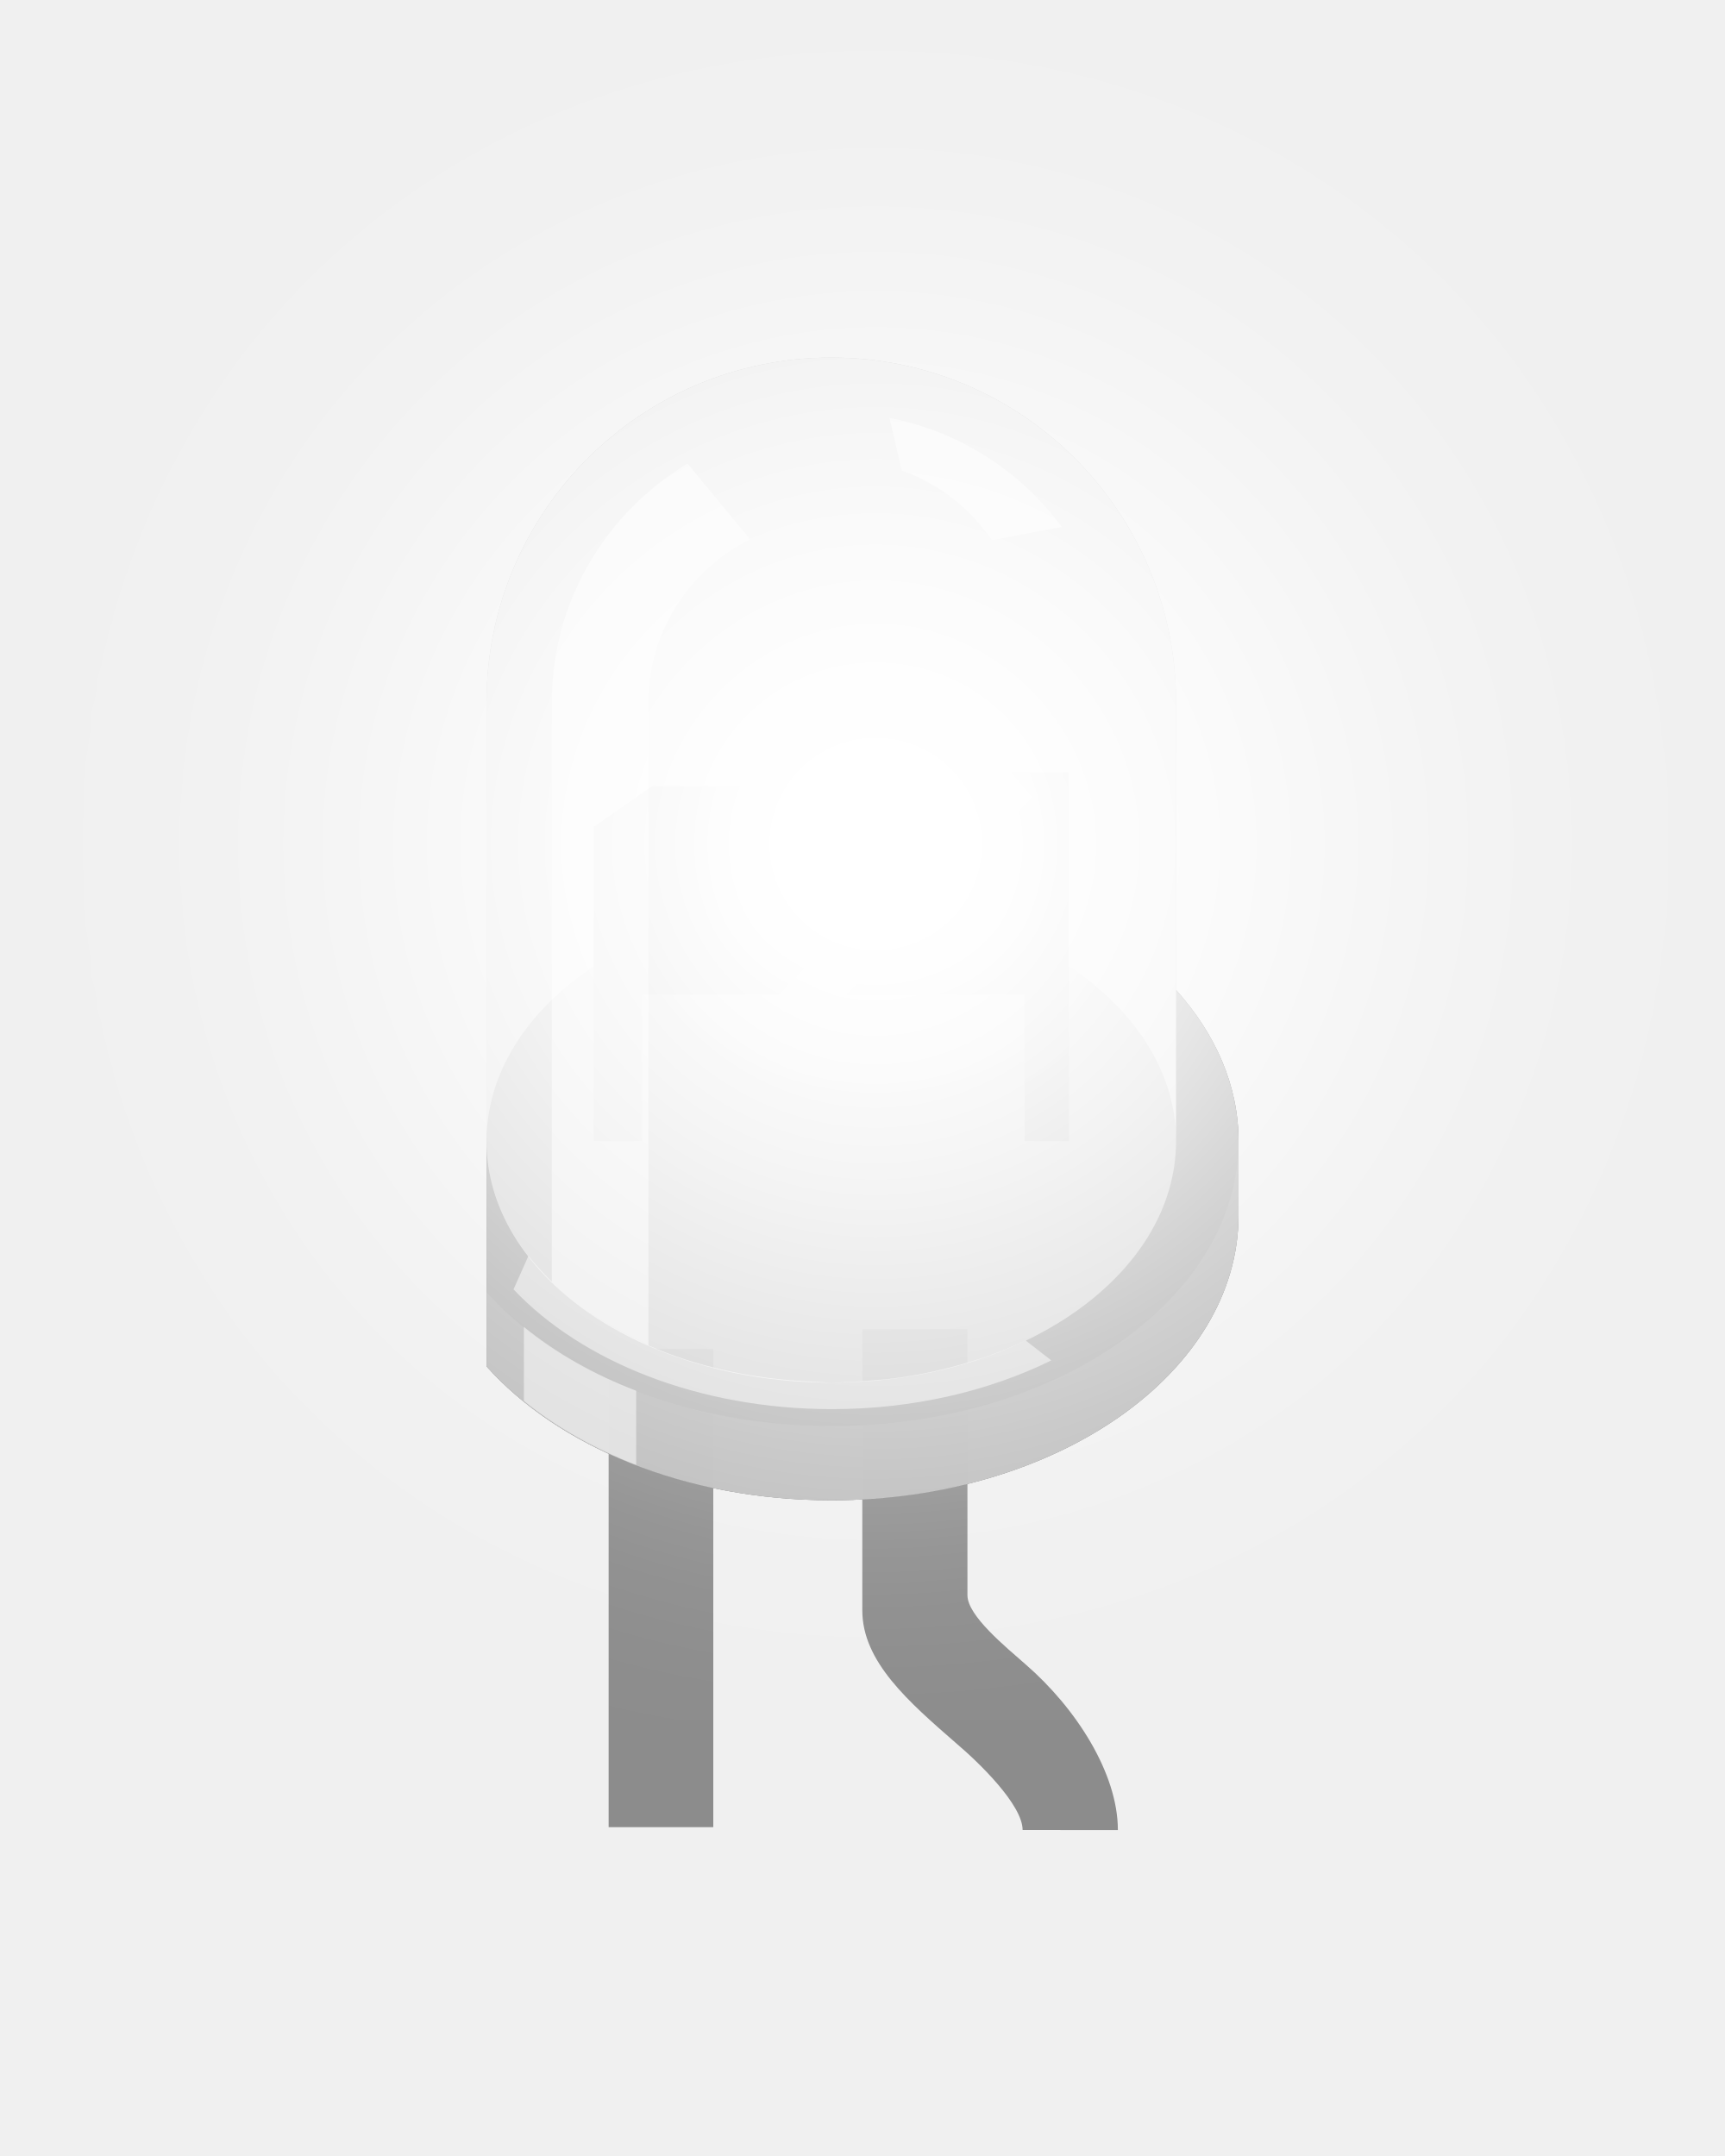
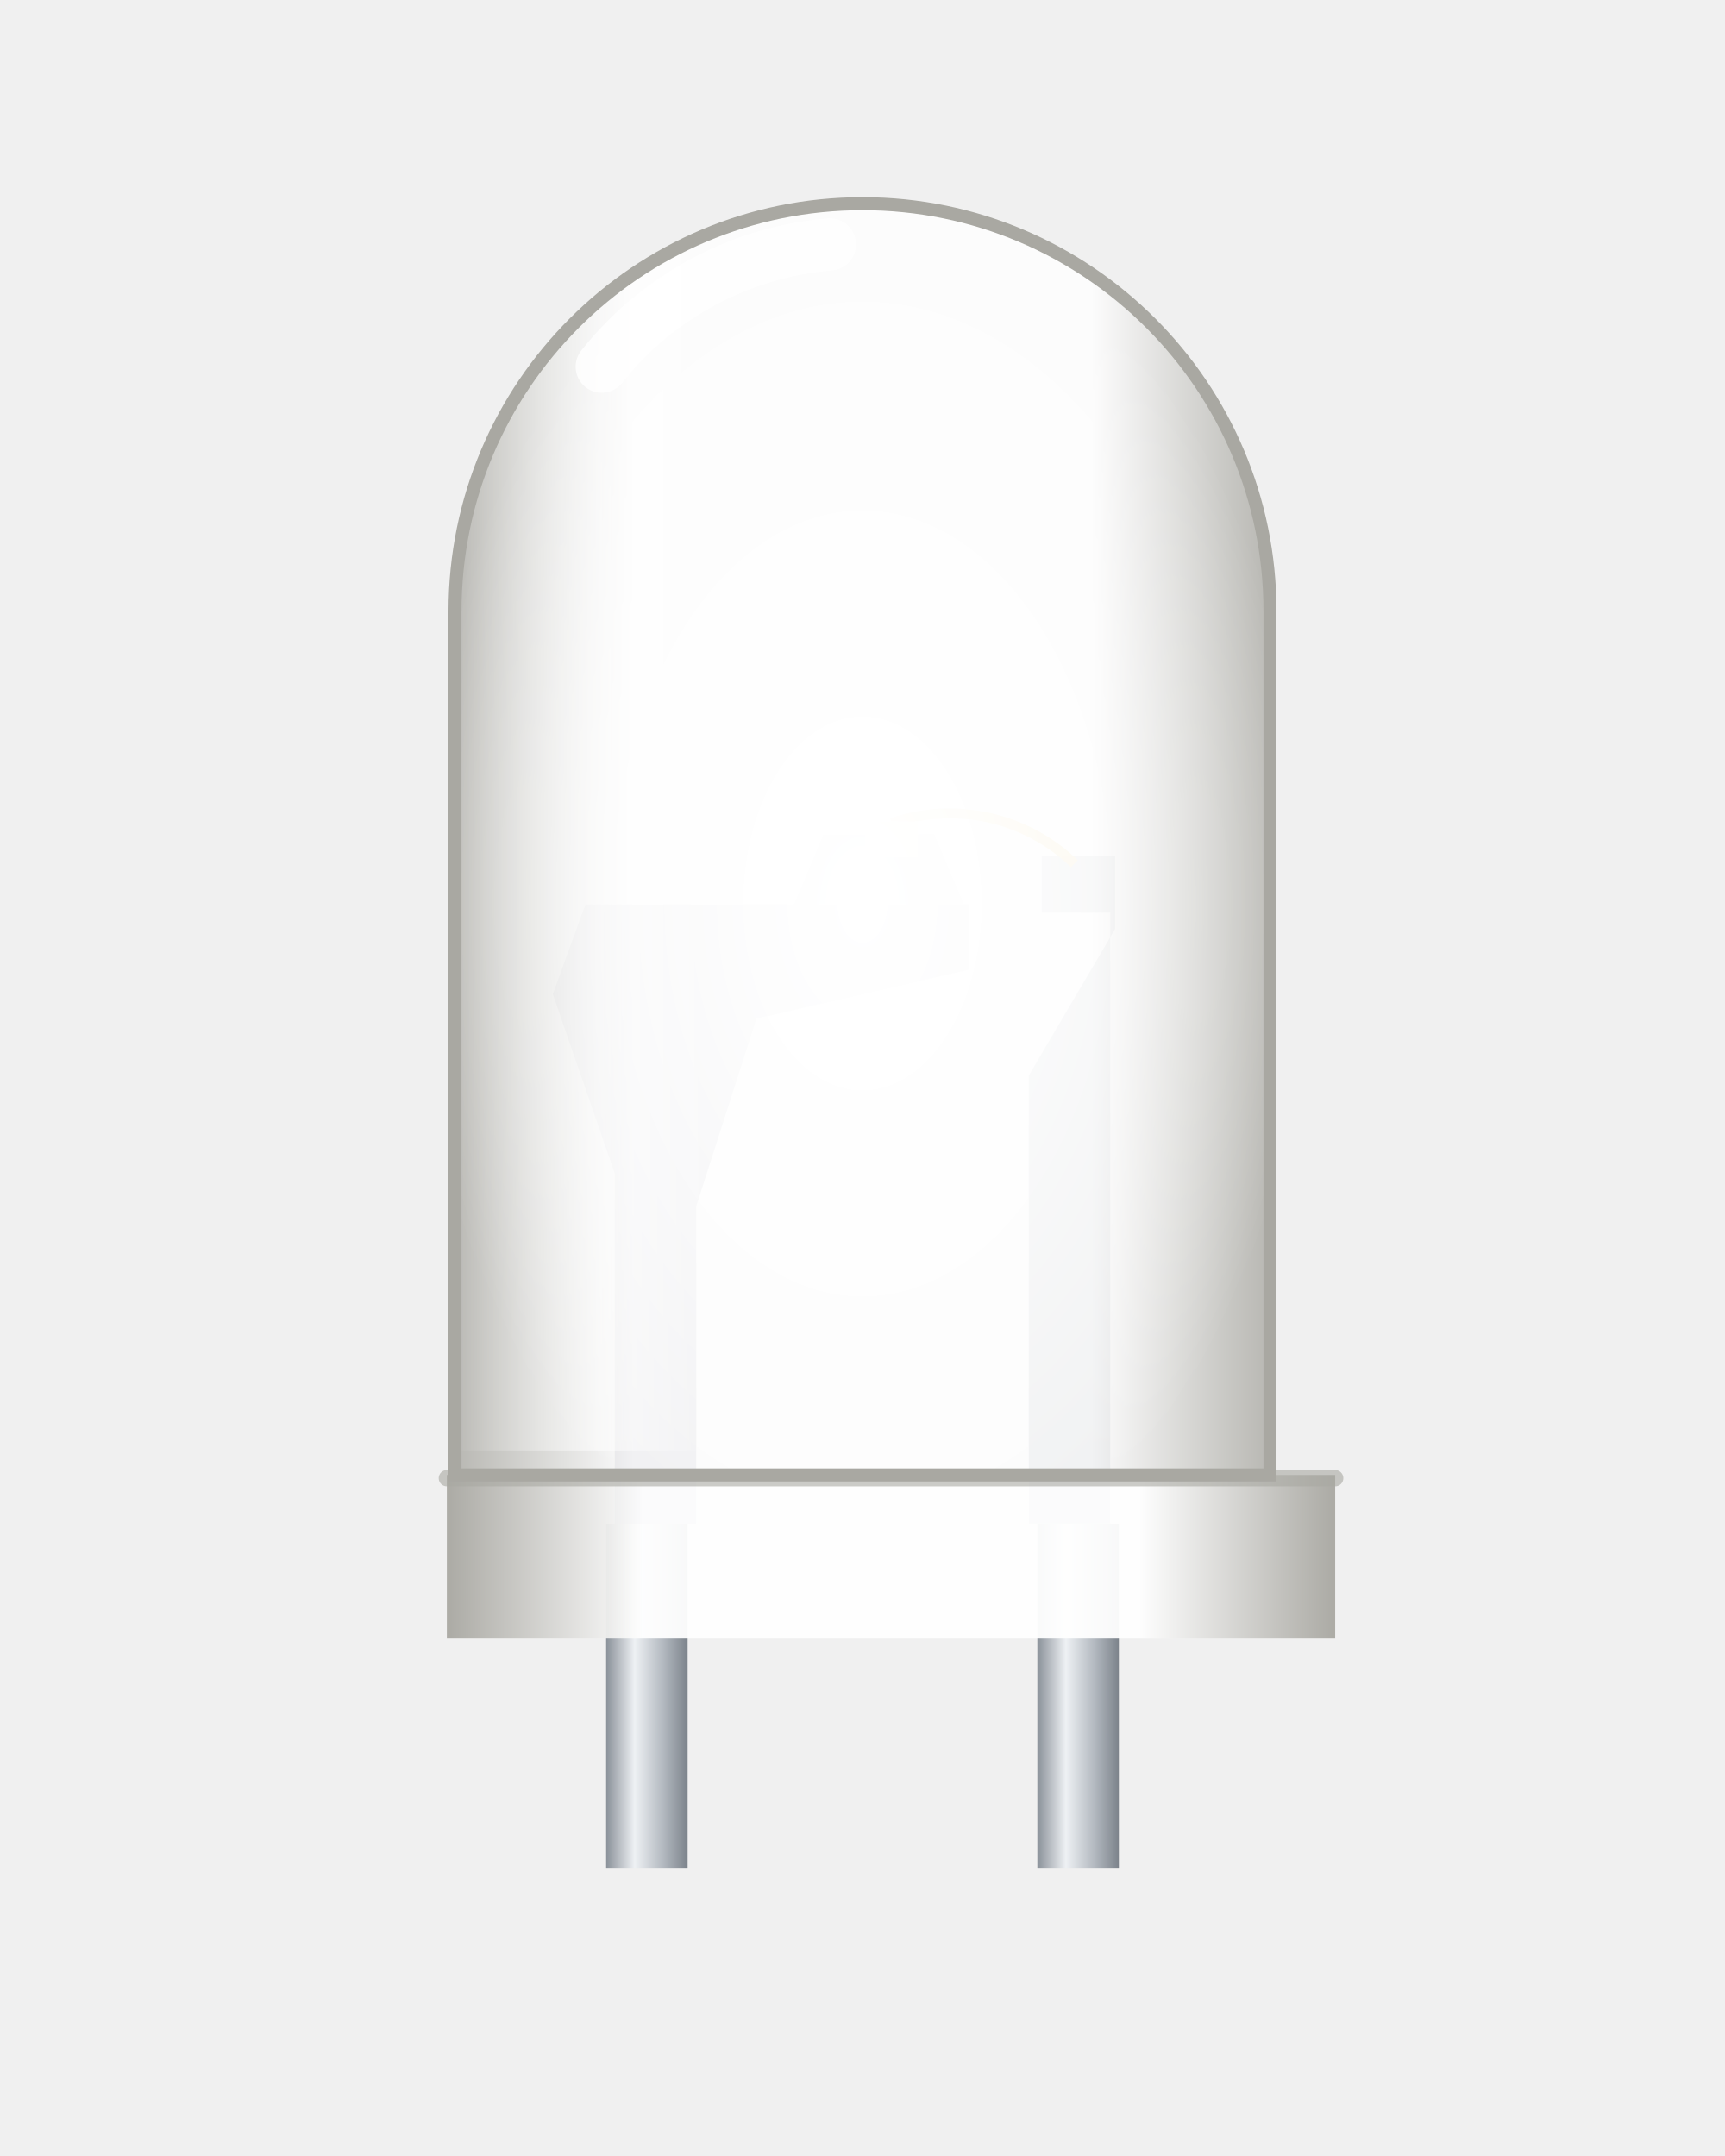
- <svg xmlns="http://www.w3.org/2000/svg" width="40" height="50" version="1.2" viewBox="-10 -5 35.456 39.618" transform="scale(1 1)">
-   <filter id="light1" x="-0.8" y="-0.8" height="2.2" width="2.8">
-     <feGaussianBlur stdDeviation="2" />
-   </filter>
-   <filter id="light2" x="-0.8" y="-0.8" height="2.2" width="2.8">
-     <feGaussianBlur stdDeviation="4" />
-   </filter>
-   <rect x="2.51" y="20.382" width="2.151" height="9.827" fill="#8c8c8c" />
-   <path d="m12.977 30.269c0-1.174-0.868-2.513-1.892-3.402-0.416-0.367-1.2-1.002-1.2-1.425v-5.471h-2.161v5.78c0 1.058 0.948 1.879 1.946 2.748 0.444 0.376 1.349 1.25 1.349 1.769" fill="#8c8c8c" />
-   <path d="m14.173 13.001v-5.913c0-3.913-3.168-7.088-7.085-7.088-3.913 0-7.088 3.169-7.088 7.088v13.649c1.474 1.651 4.097 2.753 7.088 2.753 4.62 0 8.369-2.618 8.369-5.859v-1.524c-7.4e-4 -1.143-0.474-2.204-1.283-3.106z" opacity=".3" />
-   <path d="m14.173 13.001v-5.913c0-3.913-3.168-7.088-7.085-7.088-3.913 0-7.088 3.169-7.088 7.088v13.649c1.474 1.651 4.097 2.753 7.088 2.753 4.62 0 8.369-2.618 8.369-5.859v-1.524c-7.4e-4 -1.143-0.474-2.204-1.283-3.106z" fill="#e6e6e6" opacity=".5" />
-   <path d="m14.173 13.001v3.105c0 2.739-3.166 4.965-7.085 4.965-3.913 2e-5 -7.088-2.219-7.088-4.965v4.63c1.474 1.652 4.097 2.753 7.088 2.753 4.62 0 8.369-2.618 8.369-5.859l-4e-5 -1.524c-7e-4 -1.142-0.474-2.203-1.283-3.105z" fill="#d1d1d1" opacity=".9" />
-   <g>
-     <path d="m14.173 13.001v3.105c0 2.739-3.166 4.965-7.085 4.965-3.913 2e-5 -7.088-2.219-7.088-4.965v4.63c1.474 1.652 4.097 2.753 7.088 2.753 4.62 0 8.369-2.618 8.369-5.859l-4e-5 -1.524c-7e-4 -1.142-0.474-2.203-1.283-3.105z" opacity=".7" />
-     <path d="m14.173 13.001v3.105c0 2.739-3.166 4.965-7.085 4.965-3.913 2e-5 -7.088-2.219-7.088-4.965v3.105c1.474 1.65 4.097 2.753 7.088 2.753 4.62 0 8.369-2.618 8.369-5.859-7.4e-4 -1.141-0.474-2.203-1.283-3.105z" opacity=".25" />
-     <ellipse cx="7.088" cy="16.106" rx="7.087" ry="4.961" opacity=".25" />
-   </g>
-   <polygon points="2.203 16.107 3.196 16.107 3.196 13.095 6.016 13.095 10.012 8.805 3.407 8.805 2.203 9.648" fill="#666666" />
-   <polygon points="11.215 9.034 7.412 13.095 11.06 13.095 11.06 16.107 11.974 16.107 11.974 8.524 10.778 8.524" fill="#666666" />
-   <path d="m14.173 13.001v-5.913c0-3.913-3.168-7.088-7.085-7.088-3.913 0-7.088 3.169-7.088 7.088v13.649c1.474 1.651 4.097 2.753 7.088 2.753 4.62 0 8.369-2.618 8.369-5.859v-1.524c-7.4e-4 -1.143-0.474-2.204-1.283-3.106z" opacity=".65" fill="white" />
-   <g fill="#ffffff">
-     <path d="m10.388 3.754 1.436-0.274c-0.842-1.132-2.082-1.958-3.542-2.239l0.254 1.081c0.764 0.271 1.407 0.78 1.851 1.431z" opacity=".5" />
-     <path d="m0.768 19.926v1.52c0.649 0.529 1.433 0.976 2.308 1.317v-1.525c-0.878-0.336-1.657-0.782-2.308-1.312z" opacity=".5" />
-     <path d="m11.073 20.21c-0.256 0.122-0.53 0.23-0.806 0.33-0.058 0.019-0.117 0.04-0.178 0.058-0.564 0.179-1.161 0.319-1.795 0.395-0.075 0.009-0.151 0.019-0.225 0.019-0.32 0.03-0.644 0.058-0.971 0.058-0.148 0-0.307-0.015-0.472-0.024-1.2-0.057-2.331-0.315-3.298-0.739l-2e-5 -8.389v-4.825c0-1.471 0.848-2.729 2.074-3.349l-0.022-0.053-1.248-1.512c-1.67 1.003-2.79 2.822-2.79 4.912v11.905c-0.05-0.05-0.308-0.309-0.48-0.53l-0.307 0.688c1.401 1.482 3.809 2.462 6.543 2.462 1.68 0 3.237-0.374 4.511-1.002l-0.527-0.409-0.01 0.007z" opacity=".5" />
-   </g>
-   <g class="light" style="display: ">
-     <ellipse cx="8" cy="10" rx="10" ry="10" filter="url(#light2)" fill="#ffffff" style="opacity: 1" />
-     <ellipse cx="8" cy="10" rx="2" ry="2" fill="white" filter="url(#light1)" />
-     <ellipse cx="8" cy="10" rx="3" ry="3" fill="white" filter="url(#light1)" style="opacity: 1" />
-   </g>
+ <svg xmlns="http://www.w3.org/2000/svg" version="1.1" width="40px" height="50px" viewBox="0 0 40 50">
+   <defs>
+     <linearGradient id="luz" x1="0" y1="0" x2="0" y2="1">
+       <stop offset="0" stop-color="#ffffff" stop-opacity="0.16" />
+       <stop offset="0.45" stop-color="#ffffff" stop-opacity="0" />
+       <stop offset="1" stop-color="#000000" stop-opacity="0.22" />
+     </linearGradient>
+     <linearGradient id="metal" x1="0" y1="0" x2="0" y2="1">
+       <stop offset="0" stop-color="#f4f6f8" />
+       <stop offset="0.5" stop-color="#b9bfc6" />
+       <stop offset="1" stop-color="#868d95" />
+     </linearGradient>
+     <linearGradient id="metal-h" x1="0" y1="0" x2="1" y2="0">
+       <stop offset="0" stop-color="#8a9199" />
+       <stop offset="0.35" stop-color="#eef1f4" />
+       <stop offset="0.7" stop-color="#b3b9c0" />
+       <stop offset="1" stop-color="#7c838b" />
+     </linearGradient>
+     <radialGradient id="lata" cx="0.4" cy="0.38" r="0.66">
+       <stop offset="0" stop-color="#f6f8fa" />
+       <stop offset="0.6" stop-color="#c3c9cf" />
+       <stop offset="1" stop-color="#8c939b" />
+     </radialGradient>
+     <linearGradient id="plastico" x1="0" y1="0" x2="0" y2="1">
+       <stop offset="0" stop-color="#3a3c40" />
+       <stop offset="1" stop-color="#16171a" />
+     </linearGradient>
+     <linearGradient id="ouro" x1="0" y1="0" x2="0" y2="1">
+       <stop offset="0" stop-color="#f4dc8c" />
+       <stop offset="1" stop-color="#b88a2c" />
+     </linearGradient>
+     <linearGradient id="epoxi" x1="0" y1="0" x2="1" y2="0">
+       <stop offset="0" stop-color="#a9a8a2" />
+       <stop offset="0.22" stop-color="#ffffff" />
+       <stop offset="0.5" stop-color="#ffffff" />
+       <stop offset="0.78" stop-color="#ffffff" />
+       <stop offset="1" stop-color="#a9a8a2" />
+     </linearGradient>
+     <linearGradient id="reflexo" x1="0" y1="0" x2="1" y2="0">
+       <stop offset="0" stop-color="#ffffff" stop-opacity="0" />
+       <stop offset="0.18" stop-color="#ffffff" stop-opacity="0.55" />
+       <stop offset="0.32" stop-color="#ffffff" stop-opacity="0" />
+       <stop offset="1" stop-color="#ffffff" stop-opacity="0" />
+     </linearGradient>
+     <radialGradient id="luzdentro" cx="0.5" cy="0.55" r="0.55">
+       <stop offset="0" stop-color="#ffffff" stop-opacity="1" />
+       <stop offset="0.25" stop-color="#ffffff" stop-opacity="0.85" />
+       <stop offset="0.6" stop-color="#ffffff" stop-opacity="0.45" />
+       <stop offset="1" stop-color="#ffffff" stop-opacity="0" />
+     </radialGradient>
+   </defs>
+   <rect x="14.055" y="35.339" width="1.89" height="7.984" fill="url(#metal-h)" />
+   <rect x="24.055" y="35.339" width="1.89" height="7.984" fill="url(#metal-h)" />
+   <path d="M14.255 35.339 L14.255 27.213 L12.819 23.055 L13.575 20.976 L22.457 20.976 L22.457 22.488 L17.543 23.622 L16.145 27.969 L16.145 35.339 Z" fill="#9da3aa" fill-opacity="0.75" />
+   <path d="M18.413 20.976 L22.343 20.976 L21.663 19.351 L19.093 19.351 Z" fill="#c7ccd2" fill-opacity="0.8" />
+   <path d="M23.855 35.339 L23.855 24.945 L25.858 21.543 L25.858 19.843 L24.157 19.843 L24.157 21.165 L25.745 21.165 L25.745 35.339 Z" fill="#9da3aa" fill-opacity="0.7" />
+   <path d="M20.68 19.087 A4.157 4.157 0 0 1 24.913 20.031" fill="none" stroke="#e3c46a" stroke-width="0.227" stroke-opacity="0.9" />
+   <rect x="20.076" y="19.049" width="1.209" height="0.831" fill="#fff6dc" />
+   <path d="M10.551 34.205 L10.551 14.173 A9.449 9.449 0 0 1 29.449 14.173 L29.449 34.205 Z" fill="url(#epoxi)" fill-opacity="0.8" />
+   <path d="M10.551 34.205 L10.551 14.173 A9.449 9.449 0 0 1 29.449 14.173 L29.449 34.205 Z" fill="url(#luzdentro)" />
+   <path d="M10.362 34.205 L30.961 34.205 L30.961 37.984 L10.362 37.984 Z" fill="url(#epoxi)" fill-opacity="0.95" />
+   <path d="M10.362 34.28 L30.961 34.28" fill="none" stroke="#a9a8a2" stroke-width="0.378" stroke-linecap="round" stroke-opacity="0.6" />
+   <path d="M10.551 33.638 L10.551 14.173 A9.449 9.449 0 0 1 29.449 14.173 L29.449 33.638 Z" fill="url(#reflexo)" />
+   <path d="M13.953 8.504 A7.559 7.559 0 0 1 19.244 5.669" fill="none" stroke="#ffffff" stroke-width="1.209" stroke-linecap="round" stroke-opacity="0.8" />
+   <path d="M10.551 34.205 L10.551 14.173 A9.449 9.449 0 0 1 29.449 14.173 L29.449 34.205 Z" fill="none" stroke="#a9a8a2" stroke-width="0.302" />
</svg>
